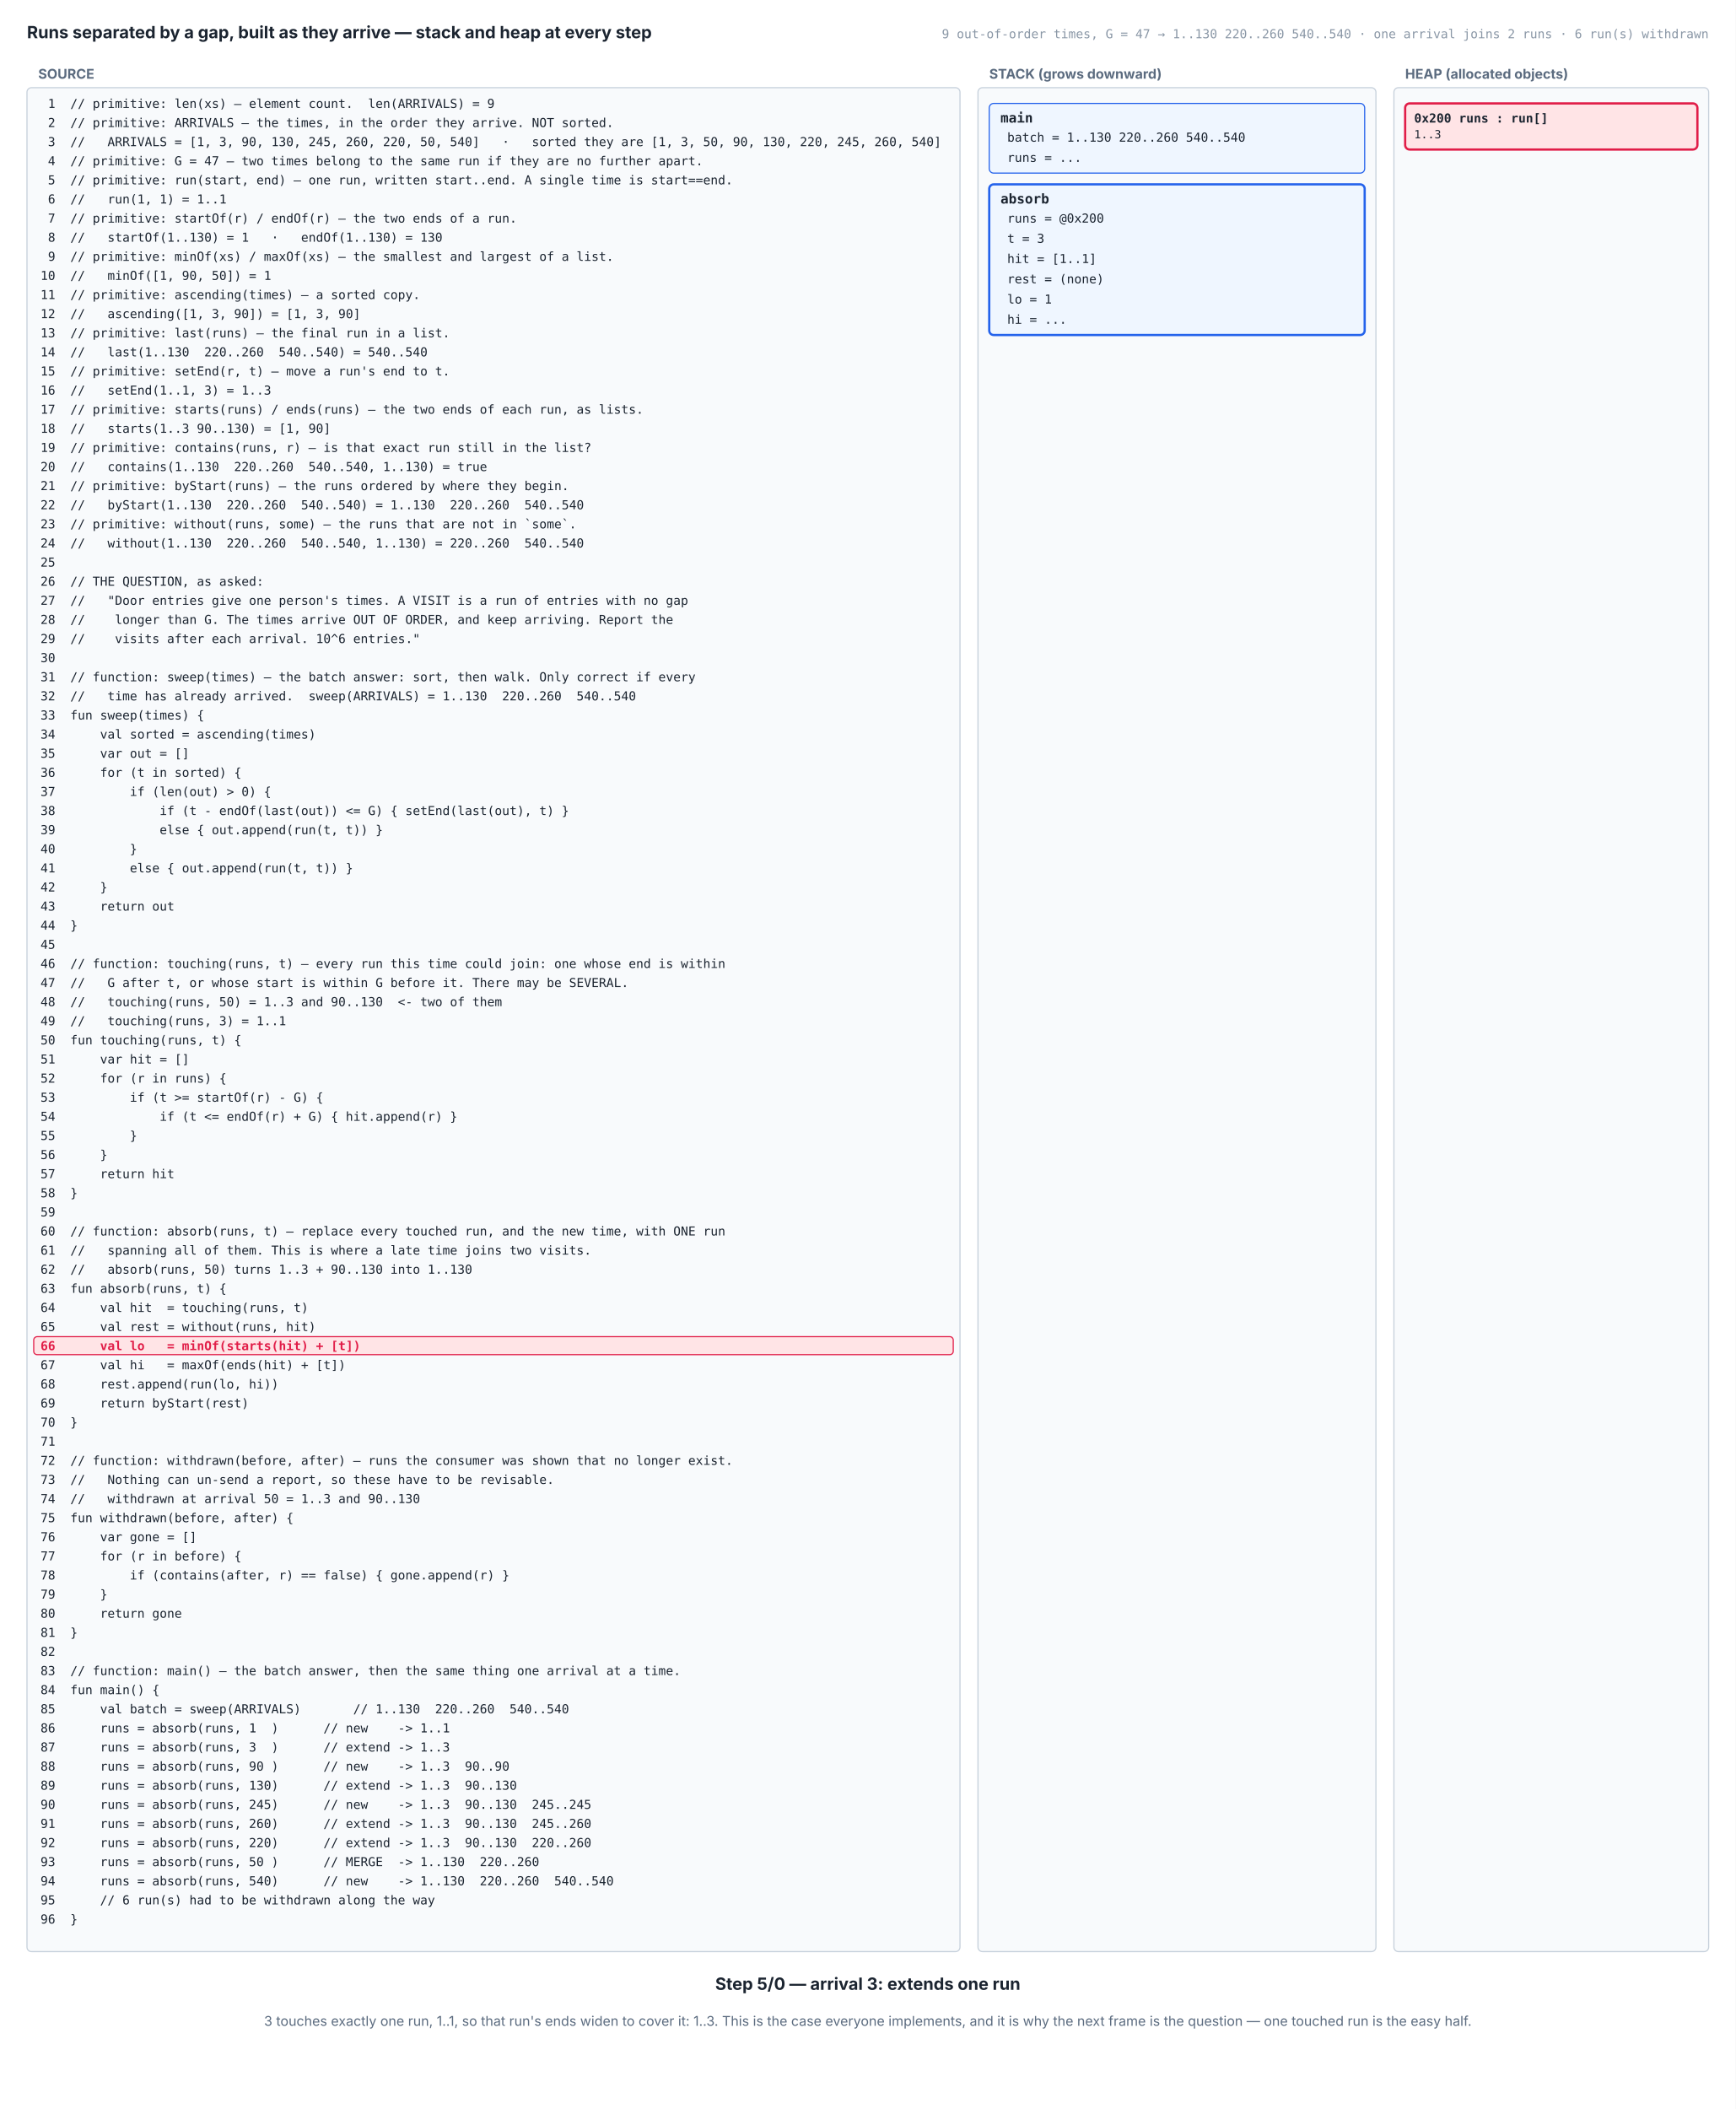
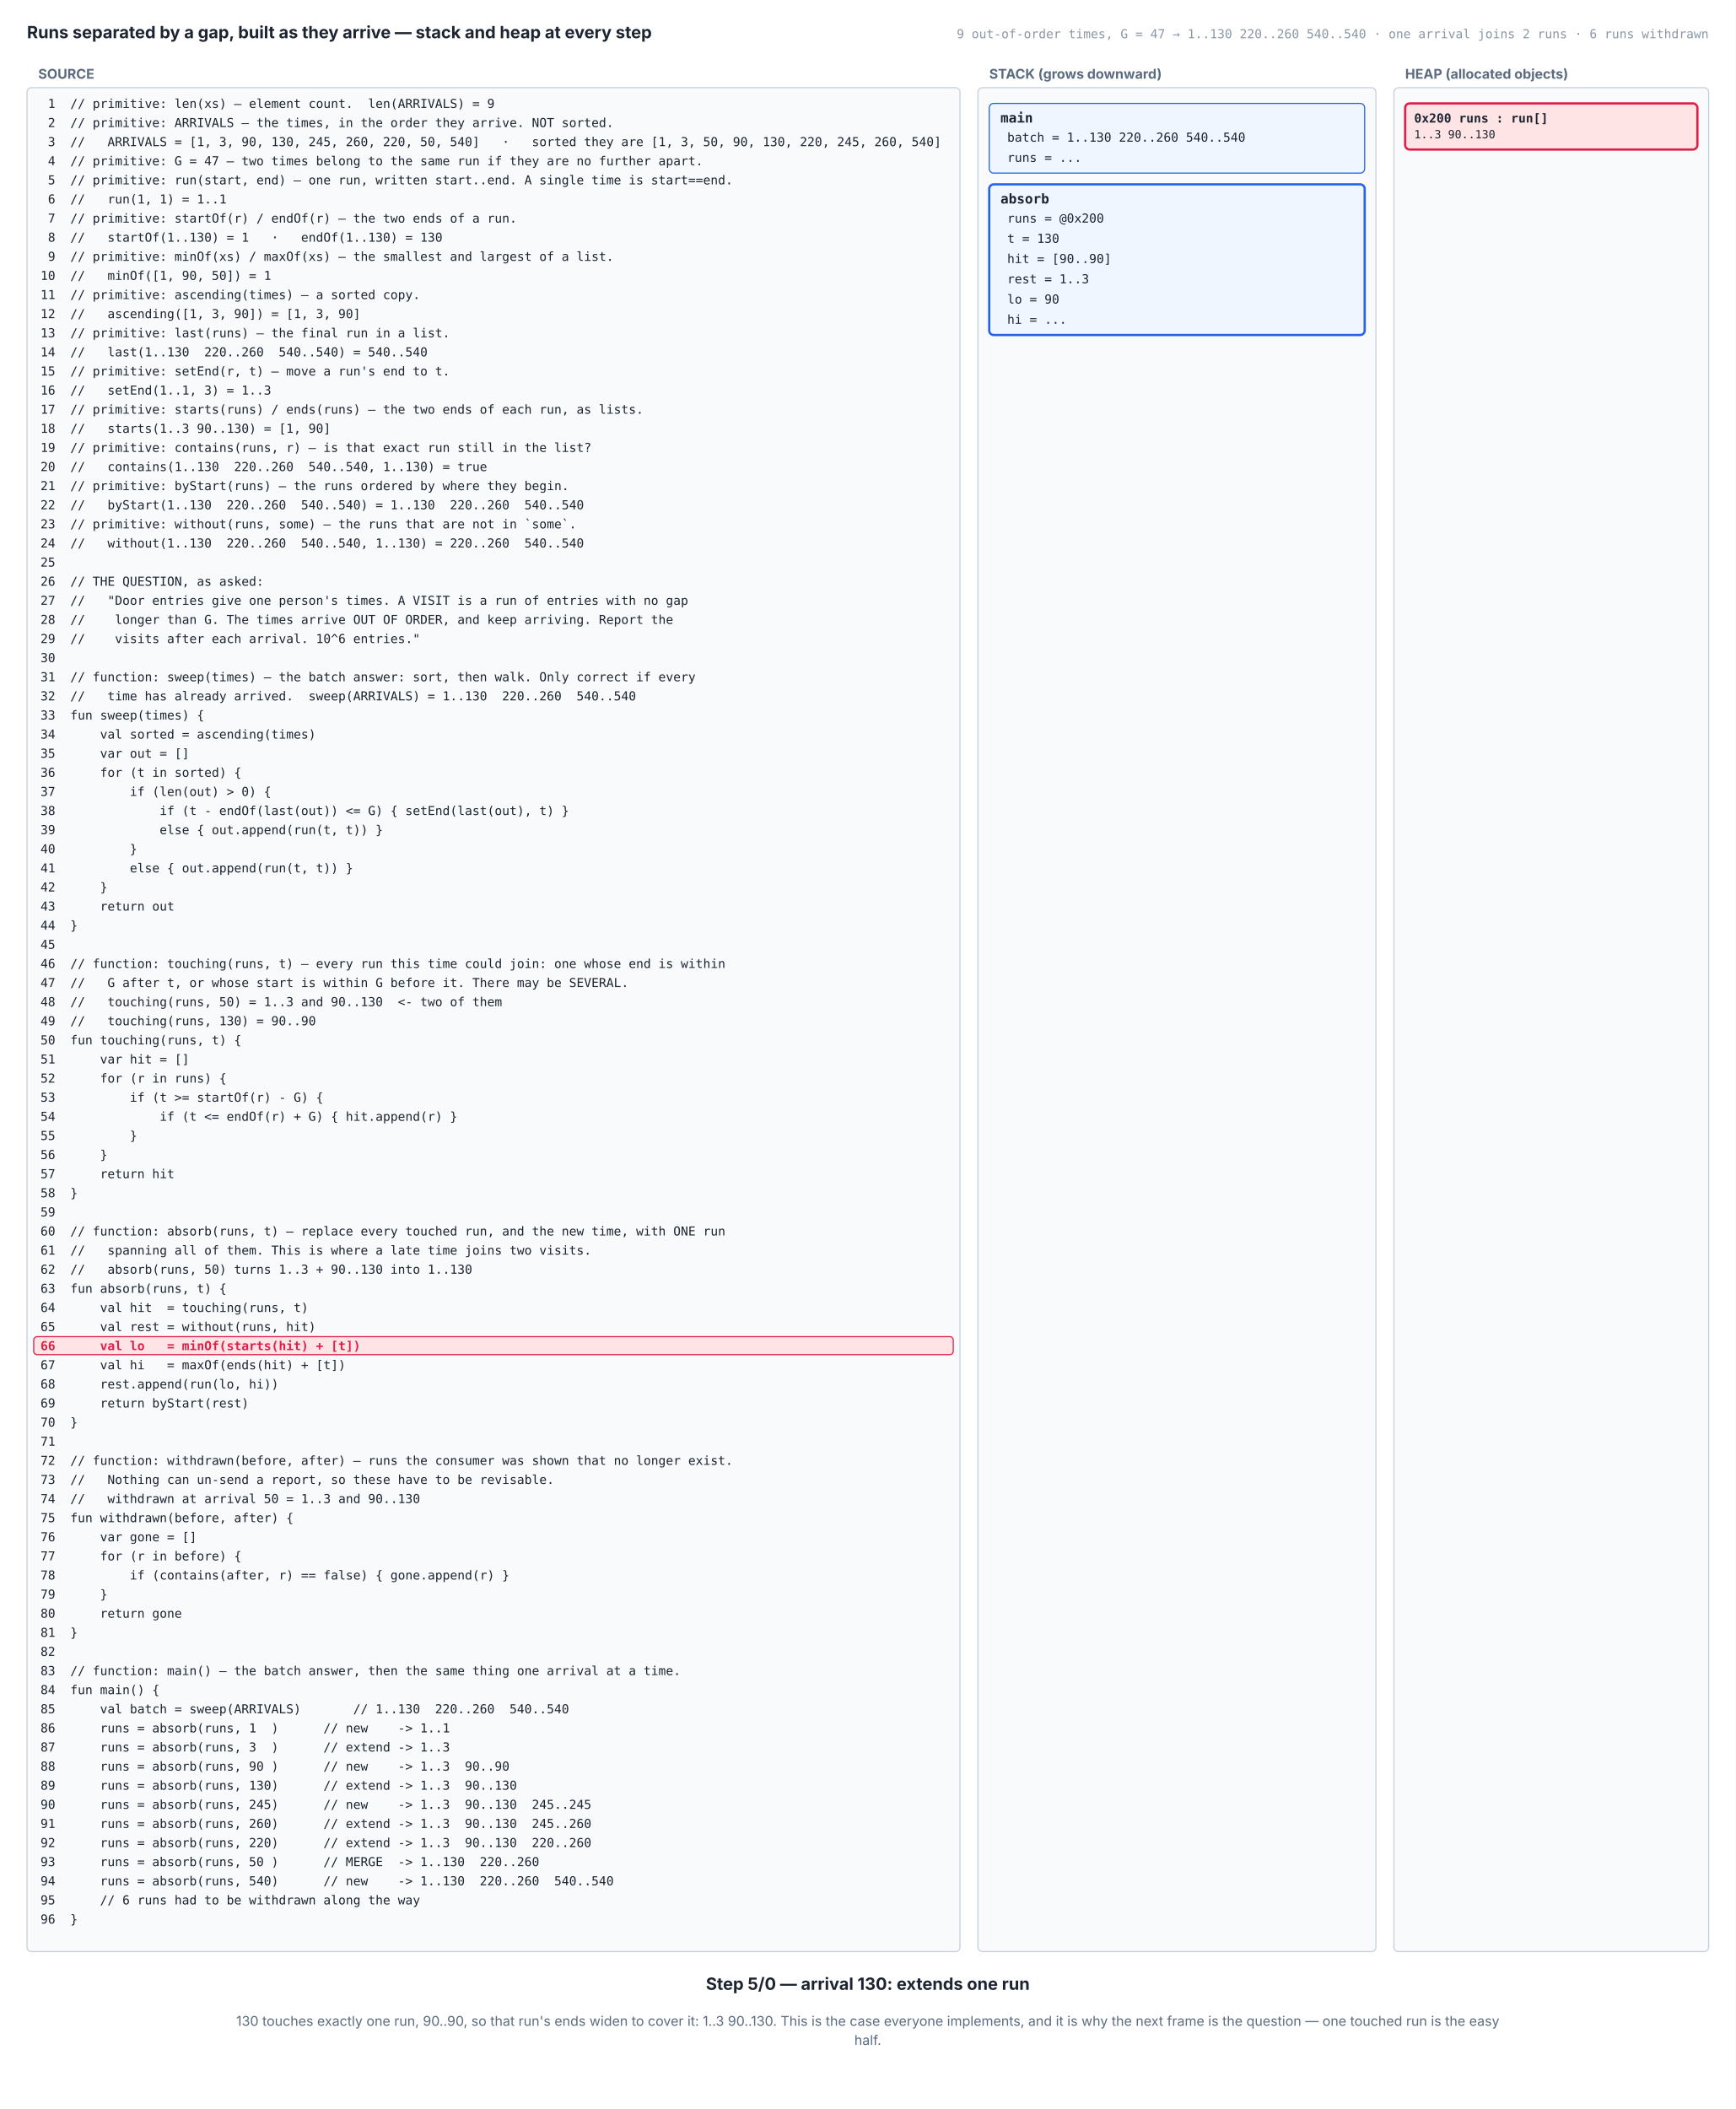
- <svg xmlns="http://www.w3.org/2000/svg" viewBox="0 0 1544 1876" width="1544" height="1876" role="img" aria-label="arrival 3: extends one run">
+ <svg xmlns="http://www.w3.org/2000/svg" viewBox="0 0 1544 1876" width="1544" height="1876" role="img" aria-label="arrival 130: extends one run">
  <rect width="1544" height="1876" fill="#ffffff" />
  <text x="24" y="34" font-family="system-ui,-apple-system,Segoe UI,sans-serif" font-size="15" font-weight="700" fill="#1b2430" text-anchor="start">Runs separated by a gap, built as they arrive — stack and heap at every step</text>
-   <text x="1520" y="34" font-family="ui-monospace,SFMono-Regular,Menlo,Consolas,monospace" font-size="11" font-weight="400" fill="#8a97a6" text-anchor="end">9 out-of-order times, G = 47 → 1..130  220..260  540..540 · one arrival joins 2 runs · 6 run(s) withdrawn</text>
+   <text x="1520" y="34" font-family="ui-monospace,SFMono-Regular,Menlo,Consolas,monospace" font-size="11" font-weight="400" fill="#8a97a6" text-anchor="end">9 out-of-order times, G = 47 → 1..130  220..260  540..540 · one arrival joins 2 runs · 6 runs withdrawn</text>
  <rect x="24" y="78" width="830" height="1658" rx="4" fill="#f8fafc" stroke="#c6d0db" stroke-width="1" />
  <text x="34" y="70" font-family="system-ui,-apple-system,Segoe UI,sans-serif" font-size="12" font-weight="700" fill="#5b6b7f" text-anchor="start">SOURCE</text>
  <text x="36" y="96" font-family="ui-monospace,SFMono-Regular,Menlo,Consolas,monospace" font-size="11" font-weight="400" fill="#1b2430" text-anchor="start" xml:space="preserve"> 1  // primitive: len(xs) — element count.  len(ARRIVALS) = 9</text>
  <text x="36" y="113" font-family="ui-monospace,SFMono-Regular,Menlo,Consolas,monospace" font-size="11" font-weight="400" fill="#1b2430" text-anchor="start" xml:space="preserve"> 2  // primitive: ARRIVALS — the times, in the order they arrive. NOT sorted.</text>
  <text x="36" y="130" font-family="ui-monospace,SFMono-Regular,Menlo,Consolas,monospace" font-size="11" font-weight="400" fill="#1b2430" text-anchor="start" xml:space="preserve"> 3  //   ARRIVALS = [1, 3, 90, 130, 245, 260, 220, 50, 540]   ·   sorted they are [1, 3, 50, 90, 130, 220, 245, 260, 540]</text>
  <text x="36" y="147" font-family="ui-monospace,SFMono-Regular,Menlo,Consolas,monospace" font-size="11" font-weight="400" fill="#1b2430" text-anchor="start" xml:space="preserve"> 4  // primitive: G = 47 — two times belong to the same run if they are no further apart.</text>
  <text x="36" y="164" font-family="ui-monospace,SFMono-Regular,Menlo,Consolas,monospace" font-size="11" font-weight="400" fill="#1b2430" text-anchor="start" xml:space="preserve"> 5  // primitive: run(start, end) — one run, written start..end. A single time is start==end.</text>
  <text x="36" y="181" font-family="ui-monospace,SFMono-Regular,Menlo,Consolas,monospace" font-size="11" font-weight="400" fill="#1b2430" text-anchor="start" xml:space="preserve"> 6  //   run(1, 1) = 1..1</text>
  <text x="36" y="198" font-family="ui-monospace,SFMono-Regular,Menlo,Consolas,monospace" font-size="11" font-weight="400" fill="#1b2430" text-anchor="start" xml:space="preserve"> 7  // primitive: startOf(r) / endOf(r) — the two ends of a run.</text>
  <text x="36" y="215" font-family="ui-monospace,SFMono-Regular,Menlo,Consolas,monospace" font-size="11" font-weight="400" fill="#1b2430" text-anchor="start" xml:space="preserve"> 8  //   startOf(1..130) = 1   ·   endOf(1..130) = 130</text>
  <text x="36" y="232" font-family="ui-monospace,SFMono-Regular,Menlo,Consolas,monospace" font-size="11" font-weight="400" fill="#1b2430" text-anchor="start" xml:space="preserve"> 9  // primitive: minOf(xs) / maxOf(xs) — the smallest and largest of a list.</text>
  <text x="36" y="249" font-family="ui-monospace,SFMono-Regular,Menlo,Consolas,monospace" font-size="11" font-weight="400" fill="#1b2430" text-anchor="start" xml:space="preserve">10  //   minOf([1, 90, 50]) = 1</text>
  <text x="36" y="266" font-family="ui-monospace,SFMono-Regular,Menlo,Consolas,monospace" font-size="11" font-weight="400" fill="#1b2430" text-anchor="start" xml:space="preserve">11  // primitive: ascending(times) — a sorted copy.</text>
  <text x="36" y="283" font-family="ui-monospace,SFMono-Regular,Menlo,Consolas,monospace" font-size="11" font-weight="400" fill="#1b2430" text-anchor="start" xml:space="preserve">12  //   ascending([1, 3, 90]) = [1, 3, 90]</text>
  <text x="36" y="300" font-family="ui-monospace,SFMono-Regular,Menlo,Consolas,monospace" font-size="11" font-weight="400" fill="#1b2430" text-anchor="start" xml:space="preserve">13  // primitive: last(runs) — the final run in a list.</text>
  <text x="36" y="317" font-family="ui-monospace,SFMono-Regular,Menlo,Consolas,monospace" font-size="11" font-weight="400" fill="#1b2430" text-anchor="start" xml:space="preserve">14  //   last(1..130  220..260  540..540) = 540..540</text>
  <text x="36" y="334" font-family="ui-monospace,SFMono-Regular,Menlo,Consolas,monospace" font-size="11" font-weight="400" fill="#1b2430" text-anchor="start" xml:space="preserve">15  // primitive: setEnd(r, t) — move a run's end to t.</text>
  <text x="36" y="351" font-family="ui-monospace,SFMono-Regular,Menlo,Consolas,monospace" font-size="11" font-weight="400" fill="#1b2430" text-anchor="start" xml:space="preserve">16  //   setEnd(1..1, 3) = 1..3</text>
  <text x="36" y="368" font-family="ui-monospace,SFMono-Regular,Menlo,Consolas,monospace" font-size="11" font-weight="400" fill="#1b2430" text-anchor="start" xml:space="preserve">17  // primitive: starts(runs) / ends(runs) — the two ends of each run, as lists.</text>
  <text x="36" y="385" font-family="ui-monospace,SFMono-Regular,Menlo,Consolas,monospace" font-size="11" font-weight="400" fill="#1b2430" text-anchor="start" xml:space="preserve">18  //   starts(1..3 90..130) = [1, 90]</text>
  <text x="36" y="402" font-family="ui-monospace,SFMono-Regular,Menlo,Consolas,monospace" font-size="11" font-weight="400" fill="#1b2430" text-anchor="start" xml:space="preserve">19  // primitive: contains(runs, r) — is that exact run still in the list?</text>
  <text x="36" y="419" font-family="ui-monospace,SFMono-Regular,Menlo,Consolas,monospace" font-size="11" font-weight="400" fill="#1b2430" text-anchor="start" xml:space="preserve">20  //   contains(1..130  220..260  540..540, 1..130) = true</text>
  <text x="36" y="436" font-family="ui-monospace,SFMono-Regular,Menlo,Consolas,monospace" font-size="11" font-weight="400" fill="#1b2430" text-anchor="start" xml:space="preserve">21  // primitive: byStart(runs) — the runs ordered by where they begin.</text>
  <text x="36" y="453" font-family="ui-monospace,SFMono-Regular,Menlo,Consolas,monospace" font-size="11" font-weight="400" fill="#1b2430" text-anchor="start" xml:space="preserve">22  //   byStart(1..130  220..260  540..540) = 1..130  220..260  540..540</text>
  <text x="36" y="470" font-family="ui-monospace,SFMono-Regular,Menlo,Consolas,monospace" font-size="11" font-weight="400" fill="#1b2430" text-anchor="start" xml:space="preserve">23  // primitive: without(runs, some) — the runs that are not in `some`.</text>
  <text x="36" y="487" font-family="ui-monospace,SFMono-Regular,Menlo,Consolas,monospace" font-size="11" font-weight="400" fill="#1b2430" text-anchor="start" xml:space="preserve">24  //   without(1..130  220..260  540..540, 1..130) = 220..260  540..540</text>
  <text x="36" y="504" font-family="ui-monospace,SFMono-Regular,Menlo,Consolas,monospace" font-size="11" font-weight="400" fill="#1b2430" text-anchor="start" xml:space="preserve">25  </text>
  <text x="36" y="521" font-family="ui-monospace,SFMono-Regular,Menlo,Consolas,monospace" font-size="11" font-weight="400" fill="#1b2430" text-anchor="start" xml:space="preserve">26  // THE QUESTION, as asked:</text>
  <text x="36" y="538" font-family="ui-monospace,SFMono-Regular,Menlo,Consolas,monospace" font-size="11" font-weight="400" fill="#1b2430" text-anchor="start" xml:space="preserve">27  //   "Door entries give one person's times. A VISIT is a run of entries with no gap</text>
  <text x="36" y="555" font-family="ui-monospace,SFMono-Regular,Menlo,Consolas,monospace" font-size="11" font-weight="400" fill="#1b2430" text-anchor="start" xml:space="preserve">28  //    longer than G. The times arrive OUT OF ORDER, and keep arriving. Report the</text>
  <text x="36" y="572" font-family="ui-monospace,SFMono-Regular,Menlo,Consolas,monospace" font-size="11" font-weight="400" fill="#1b2430" text-anchor="start" xml:space="preserve">29  //    visits after each arrival. 10^6 entries."</text>
  <text x="36" y="589" font-family="ui-monospace,SFMono-Regular,Menlo,Consolas,monospace" font-size="11" font-weight="400" fill="#1b2430" text-anchor="start" xml:space="preserve">30  </text>
  <text x="36" y="606" font-family="ui-monospace,SFMono-Regular,Menlo,Consolas,monospace" font-size="11" font-weight="400" fill="#1b2430" text-anchor="start" xml:space="preserve">31  // function: sweep(times) — the batch answer: sort, then walk. Only correct if every</text>
  <text x="36" y="623" font-family="ui-monospace,SFMono-Regular,Menlo,Consolas,monospace" font-size="11" font-weight="400" fill="#1b2430" text-anchor="start" xml:space="preserve">32  //   time has already arrived.  sweep(ARRIVALS) = 1..130  220..260  540..540</text>
  <text x="36" y="640" font-family="ui-monospace,SFMono-Regular,Menlo,Consolas,monospace" font-size="11" font-weight="400" fill="#1b2430" text-anchor="start" xml:space="preserve">33  fun sweep(times) {</text>
  <text x="36" y="657" font-family="ui-monospace,SFMono-Regular,Menlo,Consolas,monospace" font-size="11" font-weight="400" fill="#1b2430" text-anchor="start" xml:space="preserve">34      val sorted = ascending(times)</text>
  <text x="36" y="674" font-family="ui-monospace,SFMono-Regular,Menlo,Consolas,monospace" font-size="11" font-weight="400" fill="#1b2430" text-anchor="start" xml:space="preserve">35      var out = []</text>
  <text x="36" y="691" font-family="ui-monospace,SFMono-Regular,Menlo,Consolas,monospace" font-size="11" font-weight="400" fill="#1b2430" text-anchor="start" xml:space="preserve">36      for (t in sorted) {</text>
  <text x="36" y="708" font-family="ui-monospace,SFMono-Regular,Menlo,Consolas,monospace" font-size="11" font-weight="400" fill="#1b2430" text-anchor="start" xml:space="preserve">37          if (len(out) &gt; 0) {</text>
  <text x="36" y="725" font-family="ui-monospace,SFMono-Regular,Menlo,Consolas,monospace" font-size="11" font-weight="400" fill="#1b2430" text-anchor="start" xml:space="preserve">38              if (t - endOf(last(out)) &lt;= G) { setEnd(last(out), t) }</text>
  <text x="36" y="742" font-family="ui-monospace,SFMono-Regular,Menlo,Consolas,monospace" font-size="11" font-weight="400" fill="#1b2430" text-anchor="start" xml:space="preserve">39              else { out.append(run(t, t)) }</text>
  <text x="36" y="759" font-family="ui-monospace,SFMono-Regular,Menlo,Consolas,monospace" font-size="11" font-weight="400" fill="#1b2430" text-anchor="start" xml:space="preserve">40          }</text>
  <text x="36" y="776" font-family="ui-monospace,SFMono-Regular,Menlo,Consolas,monospace" font-size="11" font-weight="400" fill="#1b2430" text-anchor="start" xml:space="preserve">41          else { out.append(run(t, t)) }</text>
  <text x="36" y="793" font-family="ui-monospace,SFMono-Regular,Menlo,Consolas,monospace" font-size="11" font-weight="400" fill="#1b2430" text-anchor="start" xml:space="preserve">42      }</text>
  <text x="36" y="810" font-family="ui-monospace,SFMono-Regular,Menlo,Consolas,monospace" font-size="11" font-weight="400" fill="#1b2430" text-anchor="start" xml:space="preserve">43      return out</text>
  <text x="36" y="827" font-family="ui-monospace,SFMono-Regular,Menlo,Consolas,monospace" font-size="11" font-weight="400" fill="#1b2430" text-anchor="start" xml:space="preserve">44  }</text>
  <text x="36" y="844" font-family="ui-monospace,SFMono-Regular,Menlo,Consolas,monospace" font-size="11" font-weight="400" fill="#1b2430" text-anchor="start" xml:space="preserve">45  </text>
  <text x="36" y="861" font-family="ui-monospace,SFMono-Regular,Menlo,Consolas,monospace" font-size="11" font-weight="400" fill="#1b2430" text-anchor="start" xml:space="preserve">46  // function: touching(runs, t) — every run this time could join: one whose end is within</text>
  <text x="36" y="878" font-family="ui-monospace,SFMono-Regular,Menlo,Consolas,monospace" font-size="11" font-weight="400" fill="#1b2430" text-anchor="start" xml:space="preserve">47  //   G after t, or whose start is within G before it. There may be SEVERAL.</text>
  <text x="36" y="895" font-family="ui-monospace,SFMono-Regular,Menlo,Consolas,monospace" font-size="11" font-weight="400" fill="#1b2430" text-anchor="start" xml:space="preserve">48  //   touching(runs, 50) = 1..3 and 90..130  &lt;- two of them</text>
-   <text x="36" y="912" font-family="ui-monospace,SFMono-Regular,Menlo,Consolas,monospace" font-size="11" font-weight="400" fill="#1b2430" text-anchor="start" xml:space="preserve">49  //   touching(runs, 3) = 1..1</text>
+   <text x="36" y="912" font-family="ui-monospace,SFMono-Regular,Menlo,Consolas,monospace" font-size="11" font-weight="400" fill="#1b2430" text-anchor="start" xml:space="preserve">49  //   touching(runs, 130) = 90..90</text>
  <text x="36" y="929" font-family="ui-monospace,SFMono-Regular,Menlo,Consolas,monospace" font-size="11" font-weight="400" fill="#1b2430" text-anchor="start" xml:space="preserve">50  fun touching(runs, t) {</text>
  <text x="36" y="946" font-family="ui-monospace,SFMono-Regular,Menlo,Consolas,monospace" font-size="11" font-weight="400" fill="#1b2430" text-anchor="start" xml:space="preserve">51      var hit = []</text>
  <text x="36" y="963" font-family="ui-monospace,SFMono-Regular,Menlo,Consolas,monospace" font-size="11" font-weight="400" fill="#1b2430" text-anchor="start" xml:space="preserve">52      for (r in runs) {</text>
  <text x="36" y="980" font-family="ui-monospace,SFMono-Regular,Menlo,Consolas,monospace" font-size="11" font-weight="400" fill="#1b2430" text-anchor="start" xml:space="preserve">53          if (t &gt;= startOf(r) - G) {</text>
  <text x="36" y="997" font-family="ui-monospace,SFMono-Regular,Menlo,Consolas,monospace" font-size="11" font-weight="400" fill="#1b2430" text-anchor="start" xml:space="preserve">54              if (t &lt;= endOf(r) + G) { hit.append(r) }</text>
  <text x="36" y="1014" font-family="ui-monospace,SFMono-Regular,Menlo,Consolas,monospace" font-size="11" font-weight="400" fill="#1b2430" text-anchor="start" xml:space="preserve">55          }</text>
  <text x="36" y="1031" font-family="ui-monospace,SFMono-Regular,Menlo,Consolas,monospace" font-size="11" font-weight="400" fill="#1b2430" text-anchor="start" xml:space="preserve">56      }</text>
  <text x="36" y="1048" font-family="ui-monospace,SFMono-Regular,Menlo,Consolas,monospace" font-size="11" font-weight="400" fill="#1b2430" text-anchor="start" xml:space="preserve">57      return hit</text>
  <text x="36" y="1065" font-family="ui-monospace,SFMono-Regular,Menlo,Consolas,monospace" font-size="11" font-weight="400" fill="#1b2430" text-anchor="start" xml:space="preserve">58  }</text>
  <text x="36" y="1082" font-family="ui-monospace,SFMono-Regular,Menlo,Consolas,monospace" font-size="11" font-weight="400" fill="#1b2430" text-anchor="start" xml:space="preserve">59  </text>
  <text x="36" y="1099" font-family="ui-monospace,SFMono-Regular,Menlo,Consolas,monospace" font-size="11" font-weight="400" fill="#1b2430" text-anchor="start" xml:space="preserve">60  // function: absorb(runs, t) — replace every touched run, and the new time, with ONE run</text>
  <text x="36" y="1116" font-family="ui-monospace,SFMono-Regular,Menlo,Consolas,monospace" font-size="11" font-weight="400" fill="#1b2430" text-anchor="start" xml:space="preserve">61  //   spanning all of them. This is where a late time joins two visits.</text>
  <text x="36" y="1133" font-family="ui-monospace,SFMono-Regular,Menlo,Consolas,monospace" font-size="11" font-weight="400" fill="#1b2430" text-anchor="start" xml:space="preserve">62  //   absorb(runs, 50) turns 1..3 + 90..130 into 1..130</text>
  <text x="36" y="1150" font-family="ui-monospace,SFMono-Regular,Menlo,Consolas,monospace" font-size="11" font-weight="400" fill="#1b2430" text-anchor="start" xml:space="preserve">63  fun absorb(runs, t) {</text>
  <text x="36" y="1167" font-family="ui-monospace,SFMono-Regular,Menlo,Consolas,monospace" font-size="11" font-weight="400" fill="#1b2430" text-anchor="start" xml:space="preserve">64      val hit  = touching(runs, t)</text>
  <text x="36" y="1184" font-family="ui-monospace,SFMono-Regular,Menlo,Consolas,monospace" font-size="11" font-weight="400" fill="#1b2430" text-anchor="start" xml:space="preserve">65      val rest = without(runs, hit)</text>
  <rect x="30" y="1189" width="818" height="16" rx="3" fill="#ffe4e6" stroke="#e11d48" stroke-width="1" />
  <text x="36" y="1201" font-family="ui-monospace,SFMono-Regular,Menlo,Consolas,monospace" font-size="11" font-weight="700" fill="#e11d48" text-anchor="start" xml:space="preserve">66      val lo   = minOf(starts(hit) + [t])</text>
  <text x="36" y="1218" font-family="ui-monospace,SFMono-Regular,Menlo,Consolas,monospace" font-size="11" font-weight="400" fill="#1b2430" text-anchor="start" xml:space="preserve">67      val hi   = maxOf(ends(hit) + [t])</text>
  <text x="36" y="1235" font-family="ui-monospace,SFMono-Regular,Menlo,Consolas,monospace" font-size="11" font-weight="400" fill="#1b2430" text-anchor="start" xml:space="preserve">68      rest.append(run(lo, hi))</text>
  <text x="36" y="1252" font-family="ui-monospace,SFMono-Regular,Menlo,Consolas,monospace" font-size="11" font-weight="400" fill="#1b2430" text-anchor="start" xml:space="preserve">69      return byStart(rest)</text>
  <text x="36" y="1269" font-family="ui-monospace,SFMono-Regular,Menlo,Consolas,monospace" font-size="11" font-weight="400" fill="#1b2430" text-anchor="start" xml:space="preserve">70  }</text>
  <text x="36" y="1286" font-family="ui-monospace,SFMono-Regular,Menlo,Consolas,monospace" font-size="11" font-weight="400" fill="#1b2430" text-anchor="start" xml:space="preserve">71  </text>
  <text x="36" y="1303" font-family="ui-monospace,SFMono-Regular,Menlo,Consolas,monospace" font-size="11" font-weight="400" fill="#1b2430" text-anchor="start" xml:space="preserve">72  // function: withdrawn(before, after) — runs the consumer was shown that no longer exist.</text>
  <text x="36" y="1320" font-family="ui-monospace,SFMono-Regular,Menlo,Consolas,monospace" font-size="11" font-weight="400" fill="#1b2430" text-anchor="start" xml:space="preserve">73  //   Nothing can un-send a report, so these have to be revisable.</text>
  <text x="36" y="1337" font-family="ui-monospace,SFMono-Regular,Menlo,Consolas,monospace" font-size="11" font-weight="400" fill="#1b2430" text-anchor="start" xml:space="preserve">74  //   withdrawn at arrival 50 = 1..3 and 90..130</text>
  <text x="36" y="1354" font-family="ui-monospace,SFMono-Regular,Menlo,Consolas,monospace" font-size="11" font-weight="400" fill="#1b2430" text-anchor="start" xml:space="preserve">75  fun withdrawn(before, after) {</text>
  <text x="36" y="1371" font-family="ui-monospace,SFMono-Regular,Menlo,Consolas,monospace" font-size="11" font-weight="400" fill="#1b2430" text-anchor="start" xml:space="preserve">76      var gone = []</text>
  <text x="36" y="1388" font-family="ui-monospace,SFMono-Regular,Menlo,Consolas,monospace" font-size="11" font-weight="400" fill="#1b2430" text-anchor="start" xml:space="preserve">77      for (r in before) {</text>
  <text x="36" y="1405" font-family="ui-monospace,SFMono-Regular,Menlo,Consolas,monospace" font-size="11" font-weight="400" fill="#1b2430" text-anchor="start" xml:space="preserve">78          if (contains(after, r) == false) { gone.append(r) }</text>
  <text x="36" y="1422" font-family="ui-monospace,SFMono-Regular,Menlo,Consolas,monospace" font-size="11" font-weight="400" fill="#1b2430" text-anchor="start" xml:space="preserve">79      }</text>
  <text x="36" y="1439" font-family="ui-monospace,SFMono-Regular,Menlo,Consolas,monospace" font-size="11" font-weight="400" fill="#1b2430" text-anchor="start" xml:space="preserve">80      return gone</text>
  <text x="36" y="1456" font-family="ui-monospace,SFMono-Regular,Menlo,Consolas,monospace" font-size="11" font-weight="400" fill="#1b2430" text-anchor="start" xml:space="preserve">81  }</text>
  <text x="36" y="1473" font-family="ui-monospace,SFMono-Regular,Menlo,Consolas,monospace" font-size="11" font-weight="400" fill="#1b2430" text-anchor="start" xml:space="preserve">82  </text>
  <text x="36" y="1490" font-family="ui-monospace,SFMono-Regular,Menlo,Consolas,monospace" font-size="11" font-weight="400" fill="#1b2430" text-anchor="start" xml:space="preserve">83  // function: main() — the batch answer, then the same thing one arrival at a time.</text>
  <text x="36" y="1507" font-family="ui-monospace,SFMono-Regular,Menlo,Consolas,monospace" font-size="11" font-weight="400" fill="#1b2430" text-anchor="start" xml:space="preserve">84  fun main() {</text>
  <text x="36" y="1524" font-family="ui-monospace,SFMono-Regular,Menlo,Consolas,monospace" font-size="11" font-weight="400" fill="#1b2430" text-anchor="start" xml:space="preserve">85      val batch = sweep(ARRIVALS)       // 1..130  220..260  540..540</text>
  <text x="36" y="1541" font-family="ui-monospace,SFMono-Regular,Menlo,Consolas,monospace" font-size="11" font-weight="400" fill="#1b2430" text-anchor="start" xml:space="preserve">86      runs = absorb(runs, 1  )      // new    -&gt; 1..1</text>
  <text x="36" y="1558" font-family="ui-monospace,SFMono-Regular,Menlo,Consolas,monospace" font-size="11" font-weight="400" fill="#1b2430" text-anchor="start" xml:space="preserve">87      runs = absorb(runs, 3  )      // extend -&gt; 1..3</text>
  <text x="36" y="1575" font-family="ui-monospace,SFMono-Regular,Menlo,Consolas,monospace" font-size="11" font-weight="400" fill="#1b2430" text-anchor="start" xml:space="preserve">88      runs = absorb(runs, 90 )      // new    -&gt; 1..3  90..90</text>
  <text x="36" y="1592" font-family="ui-monospace,SFMono-Regular,Menlo,Consolas,monospace" font-size="11" font-weight="400" fill="#1b2430" text-anchor="start" xml:space="preserve">89      runs = absorb(runs, 130)      // extend -&gt; 1..3  90..130</text>
  <text x="36" y="1609" font-family="ui-monospace,SFMono-Regular,Menlo,Consolas,monospace" font-size="11" font-weight="400" fill="#1b2430" text-anchor="start" xml:space="preserve">90      runs = absorb(runs, 245)      // new    -&gt; 1..3  90..130  245..245</text>
  <text x="36" y="1626" font-family="ui-monospace,SFMono-Regular,Menlo,Consolas,monospace" font-size="11" font-weight="400" fill="#1b2430" text-anchor="start" xml:space="preserve">91      runs = absorb(runs, 260)      // extend -&gt; 1..3  90..130  245..260</text>
  <text x="36" y="1643" font-family="ui-monospace,SFMono-Regular,Menlo,Consolas,monospace" font-size="11" font-weight="400" fill="#1b2430" text-anchor="start" xml:space="preserve">92      runs = absorb(runs, 220)      // extend -&gt; 1..3  90..130  220..260</text>
  <text x="36" y="1660" font-family="ui-monospace,SFMono-Regular,Menlo,Consolas,monospace" font-size="11" font-weight="400" fill="#1b2430" text-anchor="start" xml:space="preserve">93      runs = absorb(runs, 50 )      // MERGE  -&gt; 1..130  220..260</text>
  <text x="36" y="1677" font-family="ui-monospace,SFMono-Regular,Menlo,Consolas,monospace" font-size="11" font-weight="400" fill="#1b2430" text-anchor="start" xml:space="preserve">94      runs = absorb(runs, 540)      // new    -&gt; 1..130  220..260  540..540</text>
-   <text x="36" y="1694" font-family="ui-monospace,SFMono-Regular,Menlo,Consolas,monospace" font-size="11" font-weight="400" fill="#1b2430" text-anchor="start" xml:space="preserve">95      // 6 run(s) had to be withdrawn along the way</text>
+   <text x="36" y="1694" font-family="ui-monospace,SFMono-Regular,Menlo,Consolas,monospace" font-size="11" font-weight="400" fill="#1b2430" text-anchor="start" xml:space="preserve">95      // 6 runs had to be withdrawn along the way</text>
  <text x="36" y="1711" font-family="ui-monospace,SFMono-Regular,Menlo,Consolas,monospace" font-size="11" font-weight="400" fill="#1b2430" text-anchor="start" xml:space="preserve">96  }</text>
  <rect x="870" y="78" width="354" height="1658" rx="4" fill="#f8fafc" stroke="#c6d0db" stroke-width="1" />
  <text x="880" y="70" font-family="system-ui,-apple-system,Segoe UI,sans-serif" font-size="12" font-weight="700" fill="#5b6b7f" text-anchor="start">STACK  (grows downward)</text>
  <rect x="880" y="92" width="334" height="62" rx="4" fill="#eff6ff" stroke="#2563eb" stroke-width="1" />
  <text x="890" y="109" font-family="ui-monospace,SFMono-Regular,Menlo,Consolas,monospace" font-size="12" font-weight="700" fill="#1b2430" text-anchor="start">main</text>
  <text x="896" y="126" font-family="ui-monospace,SFMono-Regular,Menlo,Consolas,monospace" font-size="11" font-weight="400" fill="#1b2430" text-anchor="start">batch = 1..130  220..260  540..540</text>
  <text x="896" y="144" font-family="ui-monospace,SFMono-Regular,Menlo,Consolas,monospace" font-size="11" font-weight="400" fill="#1b2430" text-anchor="start">runs = ...</text>
  <rect x="880" y="164" width="334" height="134" rx="4" fill="#eff6ff" stroke="#2563eb" stroke-width="2" />
  <text x="890" y="181" font-family="ui-monospace,SFMono-Regular,Menlo,Consolas,monospace" font-size="12" font-weight="700" fill="#1b2430" text-anchor="start">absorb</text>
  <text x="896" y="198" font-family="ui-monospace,SFMono-Regular,Menlo,Consolas,monospace" font-size="11" font-weight="400" fill="#1b2430" text-anchor="start">runs = @0x200</text>
-   <text x="896" y="216" font-family="ui-monospace,SFMono-Regular,Menlo,Consolas,monospace" font-size="11" font-weight="400" fill="#1b2430" text-anchor="start">t = 3</text>
-   <text x="896" y="234" font-family="ui-monospace,SFMono-Regular,Menlo,Consolas,monospace" font-size="11" font-weight="400" fill="#1b2430" text-anchor="start">hit = [1..1]</text>
-   <text x="896" y="252" font-family="ui-monospace,SFMono-Regular,Menlo,Consolas,monospace" font-size="11" font-weight="400" fill="#1b2430" text-anchor="start">rest = (none)</text>
-   <text x="896" y="270" font-family="ui-monospace,SFMono-Regular,Menlo,Consolas,monospace" font-size="11" font-weight="400" fill="#1b2430" text-anchor="start">lo = 1</text>
+   <text x="896" y="216" font-family="ui-monospace,SFMono-Regular,Menlo,Consolas,monospace" font-size="11" font-weight="400" fill="#1b2430" text-anchor="start">t = 130</text>
+   <text x="896" y="234" font-family="ui-monospace,SFMono-Regular,Menlo,Consolas,monospace" font-size="11" font-weight="400" fill="#1b2430" text-anchor="start">hit = [90..90]</text>
+   <text x="896" y="252" font-family="ui-monospace,SFMono-Regular,Menlo,Consolas,monospace" font-size="11" font-weight="400" fill="#1b2430" text-anchor="start">rest = 1..3</text>
+   <text x="896" y="270" font-family="ui-monospace,SFMono-Regular,Menlo,Consolas,monospace" font-size="11" font-weight="400" fill="#1b2430" text-anchor="start">lo = 90</text>
  <text x="896" y="288" font-family="ui-monospace,SFMono-Regular,Menlo,Consolas,monospace" font-size="11" font-weight="400" fill="#1b2430" text-anchor="start">hi = ...</text>
  <rect x="1240" y="78" width="280" height="1658" rx="4" fill="#f8fafc" stroke="#c6d0db" stroke-width="1" />
  <text x="1250" y="70" font-family="system-ui,-apple-system,Segoe UI,sans-serif" font-size="12" font-weight="700" fill="#5b6b7f" text-anchor="start">HEAP  (allocated objects)</text>
  <rect x="1250" y="92" width="260" height="41" rx="4" fill="#ffe4e6" stroke="#e11d48" stroke-width="2" />
  <text x="1258" y="109" font-family="ui-monospace,SFMono-Regular,Menlo,Consolas,monospace" font-size="11" font-weight="700" fill="#1b2430" text-anchor="start">0x200  runs : run[]</text>
-   <text x="1258" y="123" font-family="ui-monospace,SFMono-Regular,Menlo,Consolas,monospace" font-size="10" font-weight="400" fill="#1b2430" text-anchor="start">1..3</text>
-   <text x="772" y="1770" font-family="system-ui,-apple-system,Segoe UI,sans-serif" font-size="15" font-weight="700" fill="#1b2430" text-anchor="middle">Step 5/0 — arrival 3: extends one run</text>
-   <text x="772" y="1802" font-family="system-ui,-apple-system,Segoe UI,sans-serif" font-size="12" font-weight="400" fill="#5b6b7f" text-anchor="middle">3 touches exactly one run, 1..1, so that run's ends widen to cover it: 1..3. This is the case everyone implements, and it is why the next frame is the question — one touched run is the easy half.</text>
+   <text x="1258" y="123" font-family="ui-monospace,SFMono-Regular,Menlo,Consolas,monospace" font-size="10" font-weight="400" fill="#1b2430" text-anchor="start">1..3  90..130</text>
+   <text x="772" y="1770" font-family="system-ui,-apple-system,Segoe UI,sans-serif" font-size="15" font-weight="700" fill="#1b2430" text-anchor="middle">Step 5/0 — arrival 130: extends one run</text>
+   <text x="772" y="1802" font-family="system-ui,-apple-system,Segoe UI,sans-serif" font-size="12" font-weight="400" fill="#5b6b7f" text-anchor="middle">130 touches exactly one run, 90..90, so that run's ends widen to cover it: 1..3  90..130. This is the case everyone implements, and it is why the next frame is the question — one touched run is the easy</text>
+   <text x="772" y="1819" font-family="system-ui,-apple-system,Segoe UI,sans-serif" font-size="12" font-weight="400" fill="#5b6b7f" text-anchor="middle">half.</text>
</svg>
